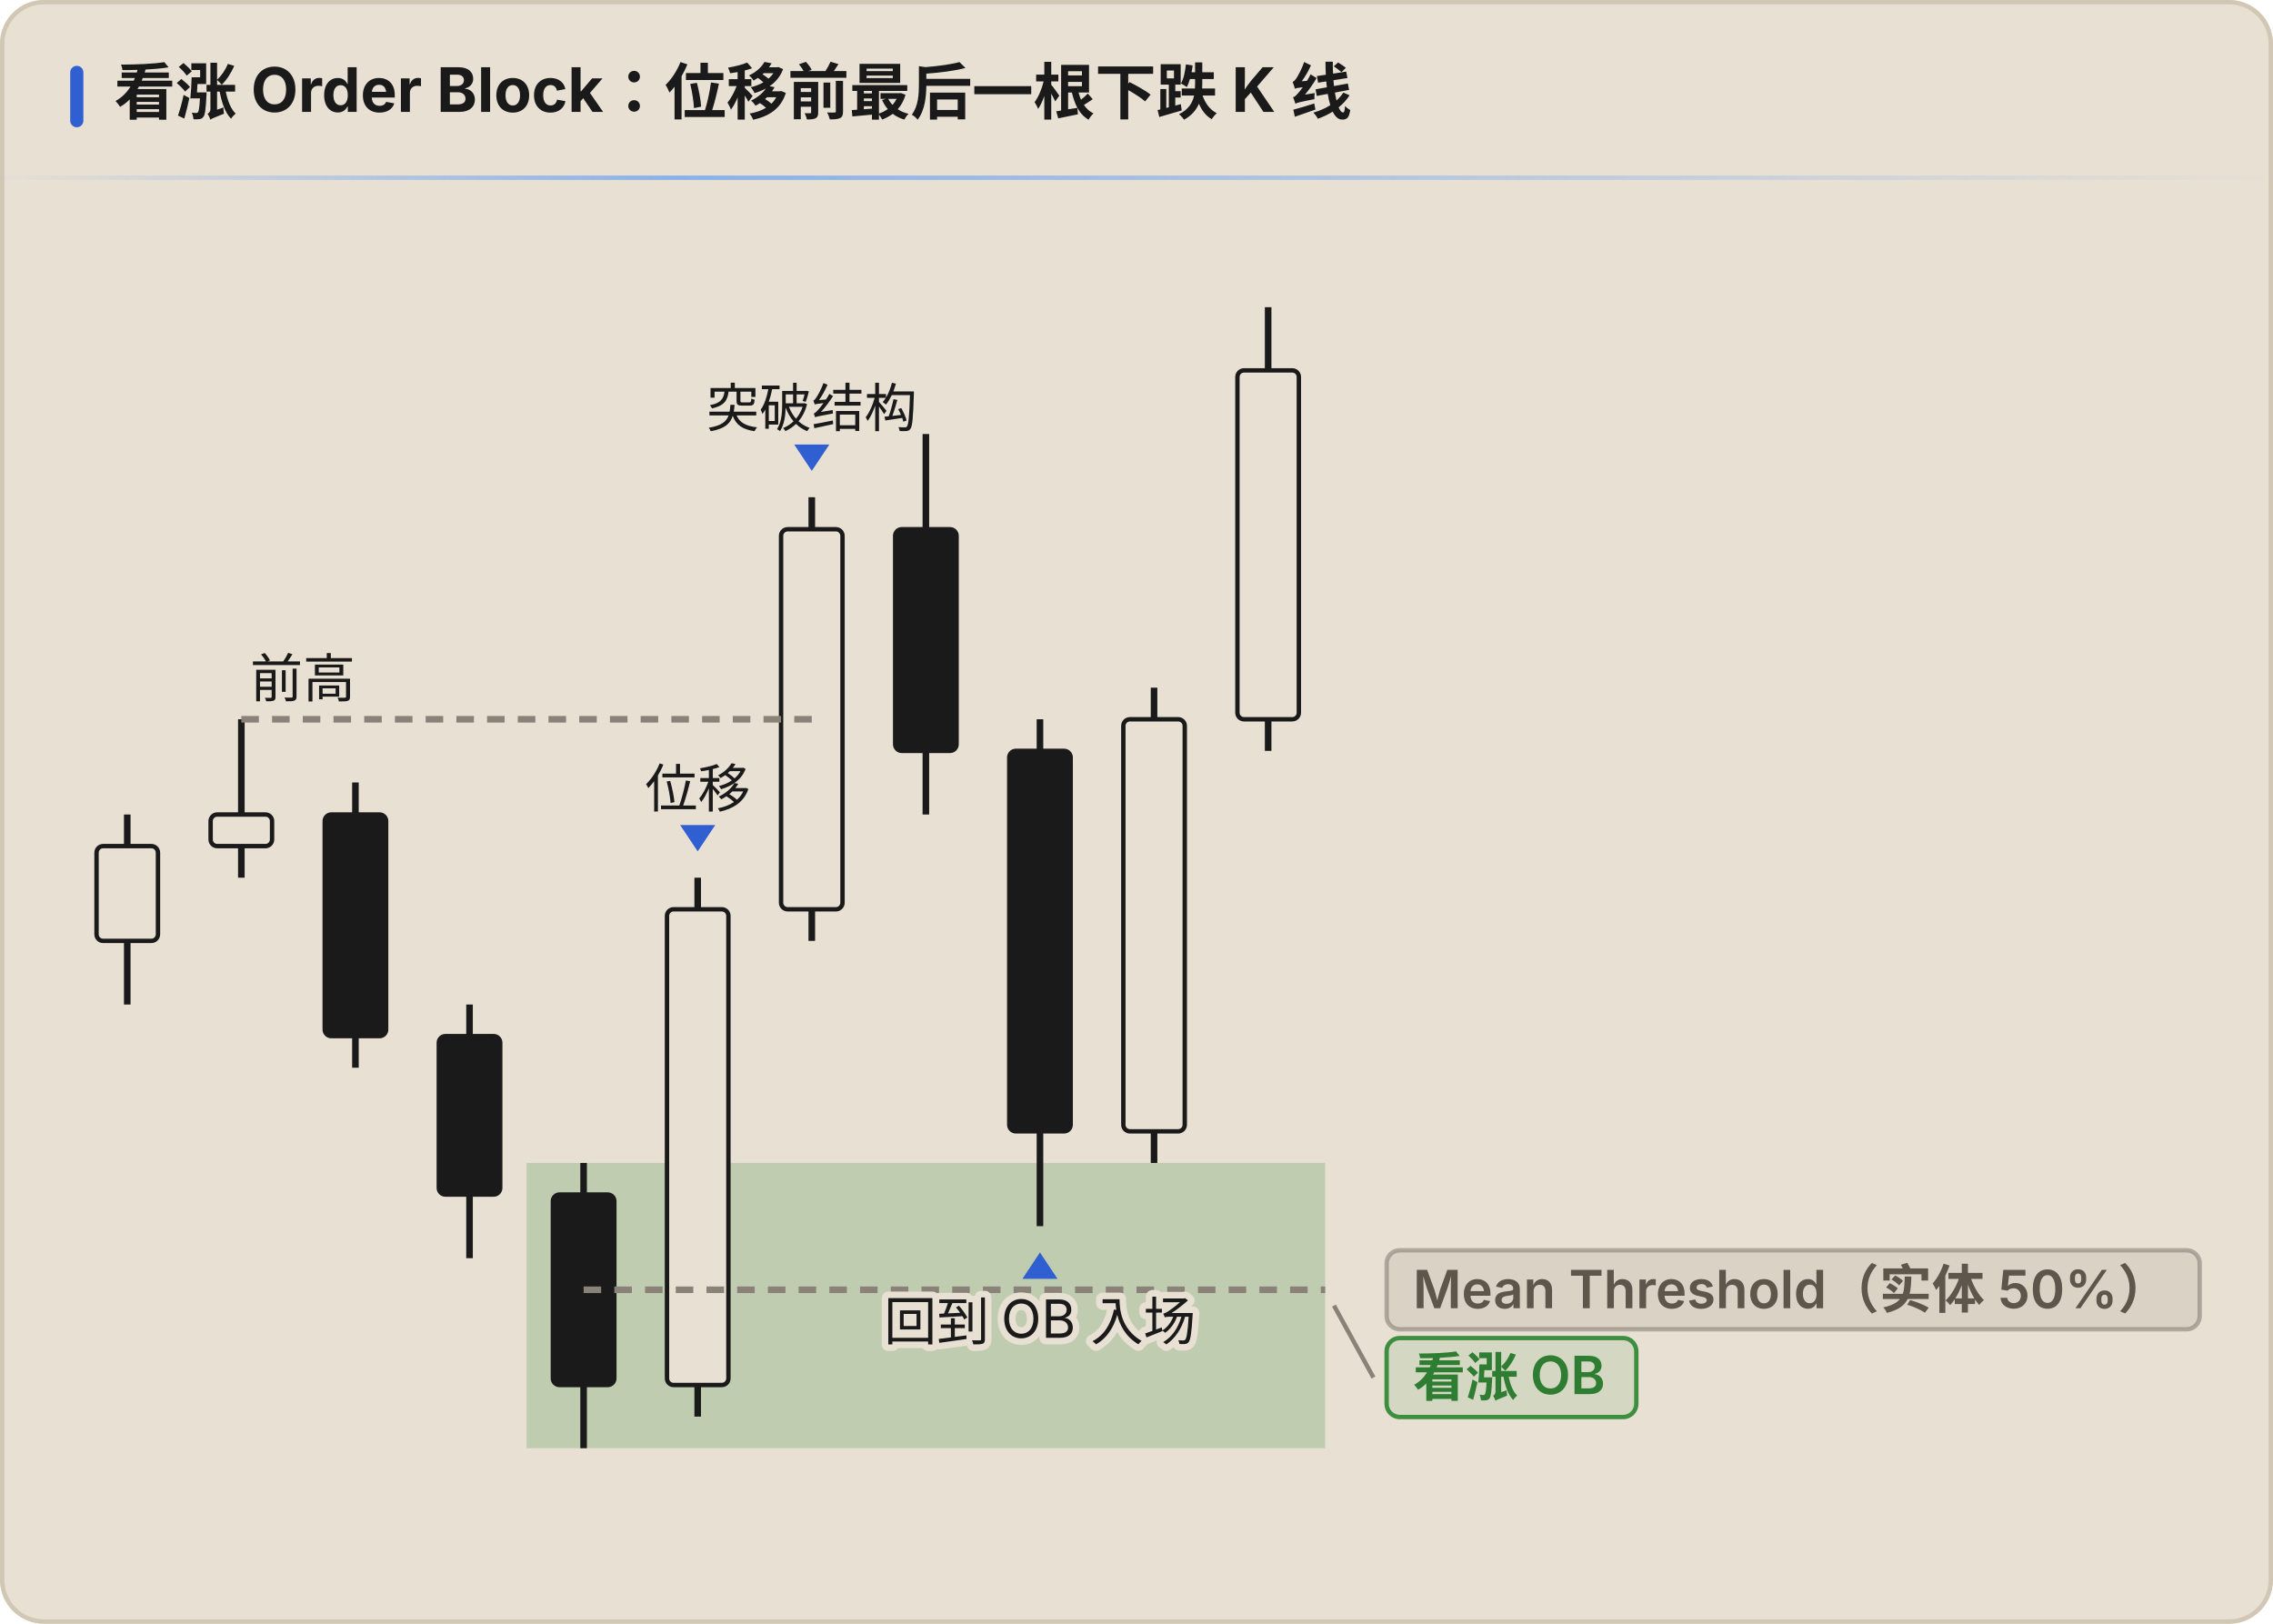
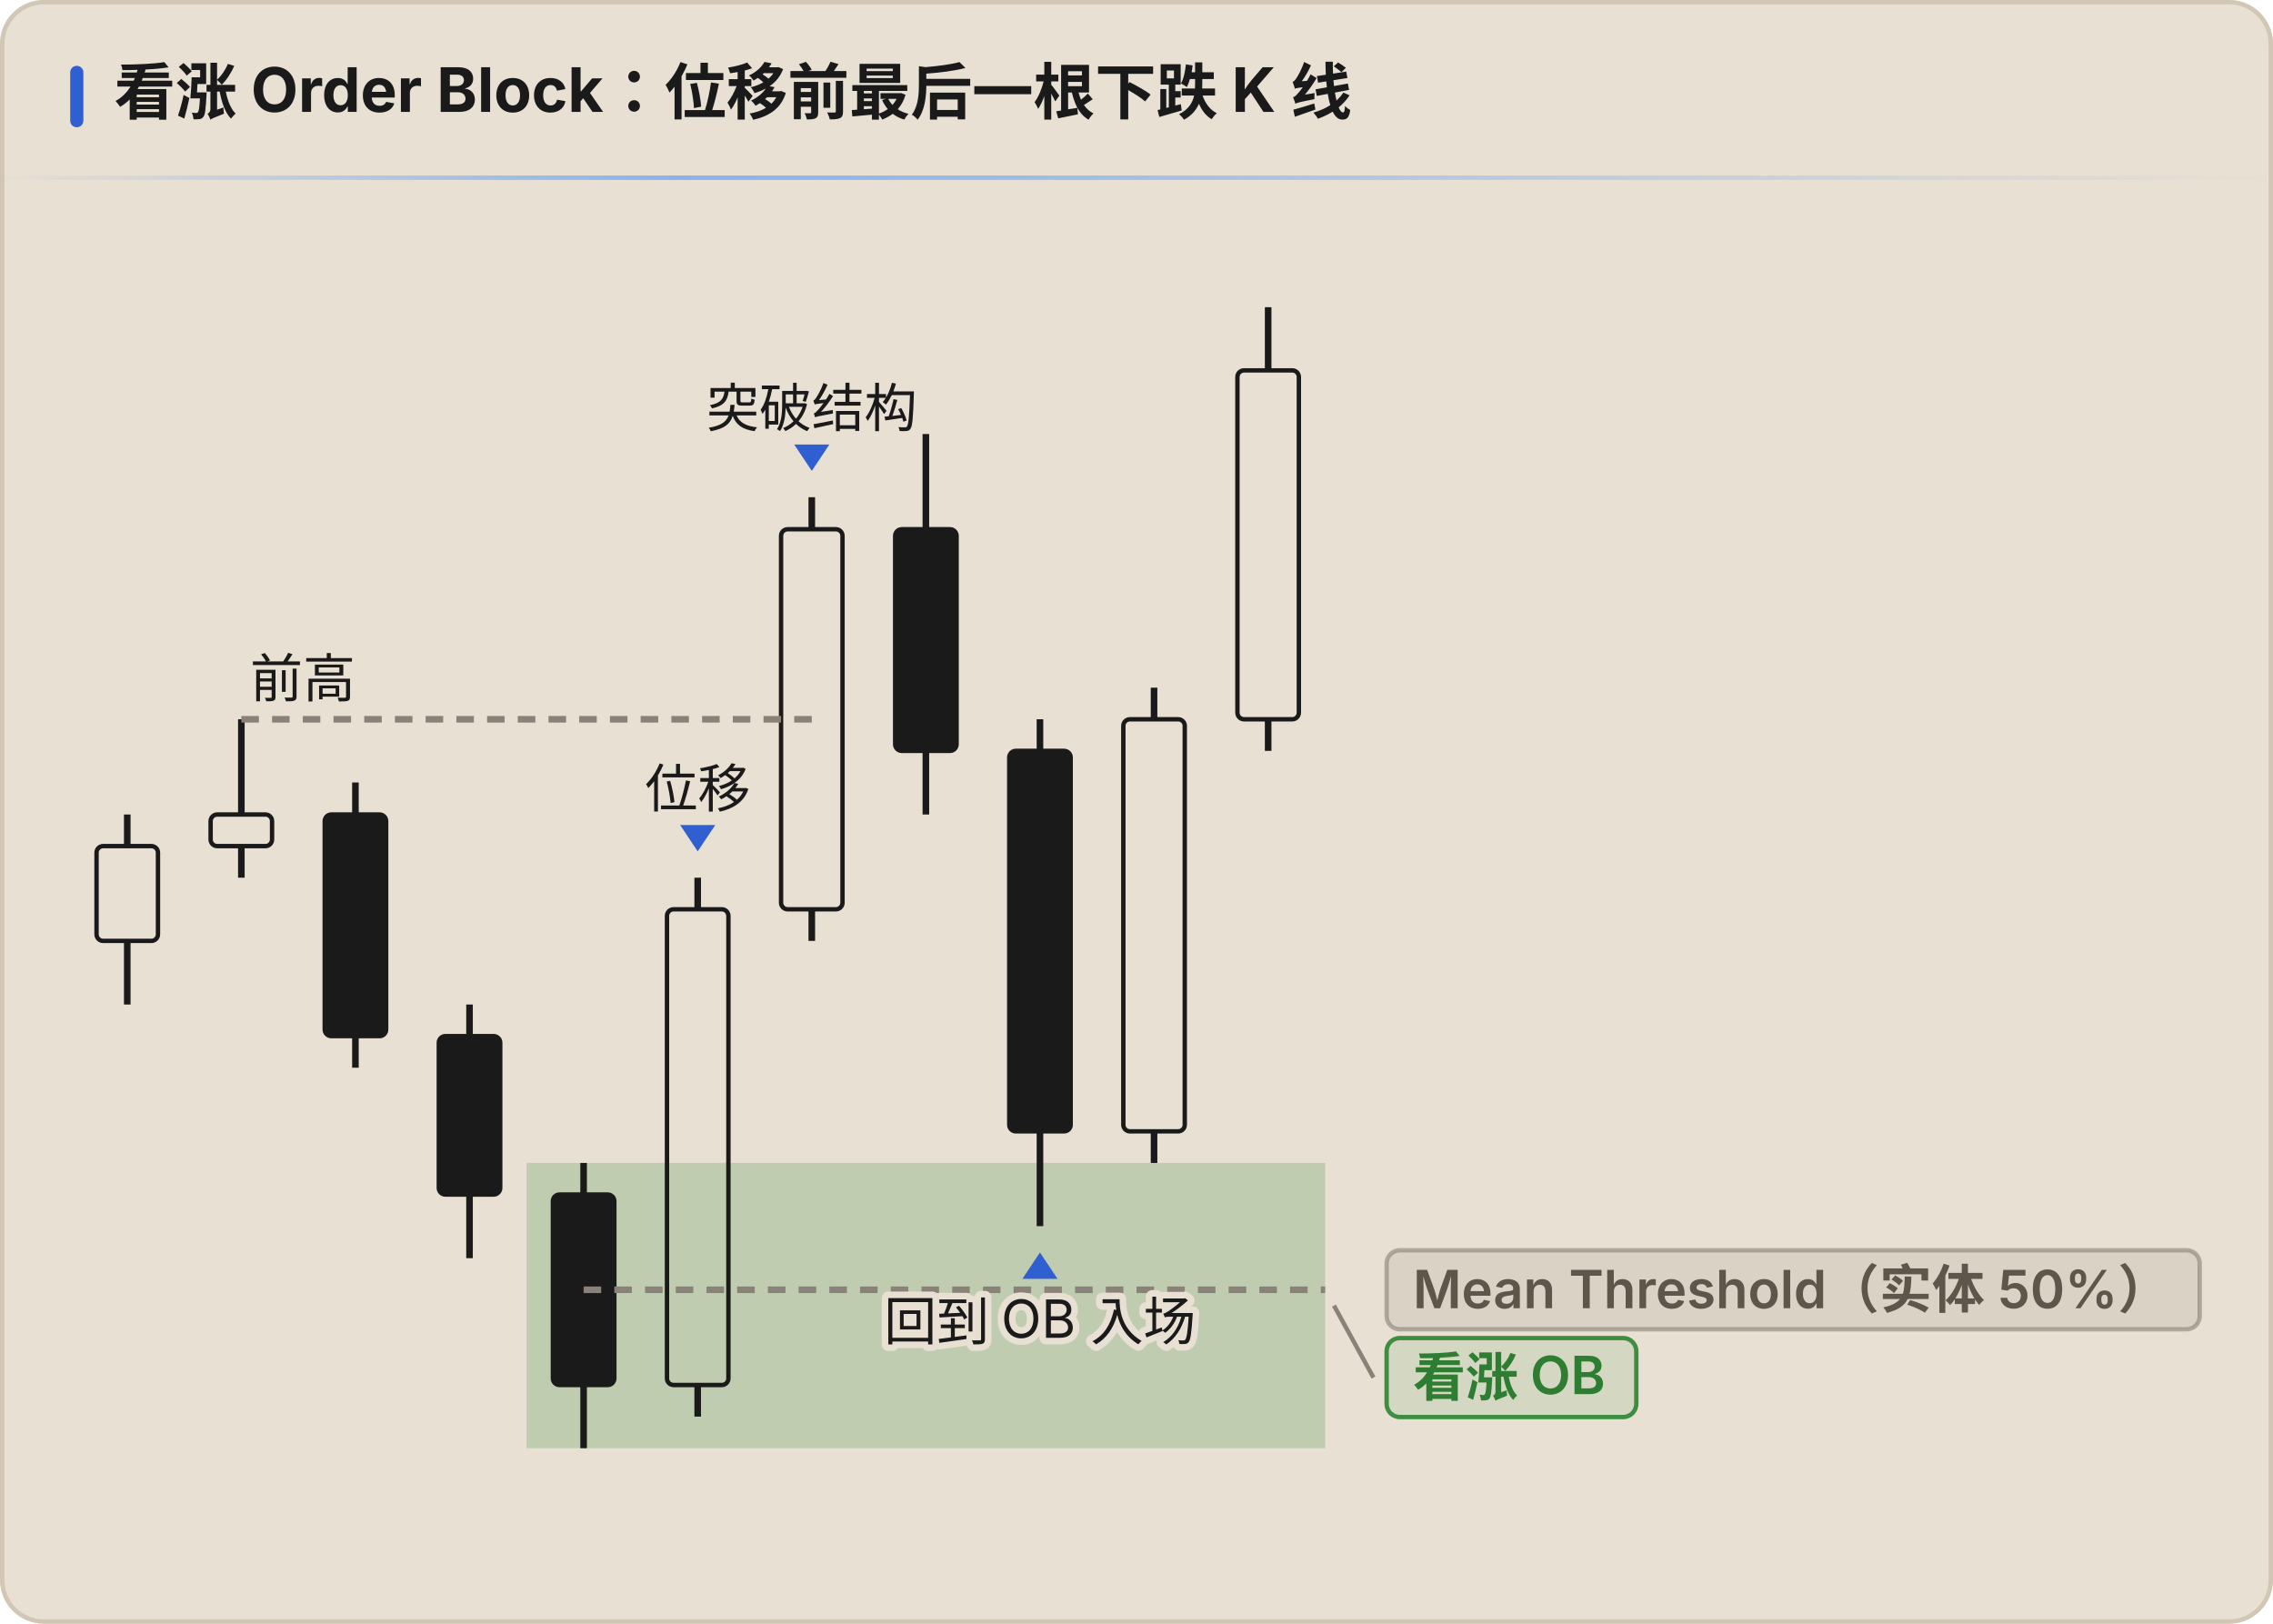
<svg xmlns="http://www.w3.org/2000/svg" width="518" height="370" viewBox="0 0 518 370" role="img" aria-label="看涨 Order Block：位移前最后一根下跌 K 线">
  <style>
  .bg { fill: url(#bg); }
  .bg-grid { stroke: none; }
  .frame { fill: none; stroke: #d2c7b5; }
  .title-mark { fill: #2f5fd0; }
  .title { fill: #1a1a1a; font-weight: 650; font-size: 14px; }
  text { font-family: -apple-system, BlinkMacSystemFont, 'PingFang SC', 'Microsoft YaHei', sans-serif; font-size: 12px; fill: #1a1a1a; paint-order: stroke; stroke: #e8e0d3; stroke-width: 3px; stroke-linejoin: round; }
  .muted { fill: #5e564b; }
  .wick { stroke-width: 1.5; }
-   .up { fill: #e8e0d3; stroke: #1a1a1a; }
+   .up { fill: none; stroke: #1a1a1a; }
  .down { fill: #1a1a1a; stroke: #1a1a1a; }
  .z-bull { fill: rgba(62, 142, 65, 0.24); stroke: none; }
  .z-bear { fill: rgba(192, 80, 77, 0.24); stroke: none; }
  .z-neutral { fill: rgba(94, 86, 75, 0.08); stroke: rgba(94, 86, 75, 0.3); stroke-dasharray: 2 3; }
-   .z-accent { fill: rgba(47, 95, 208, 0.24); stroke: none; }
+   .z-accent { fill: rgba(212, 160, 60, 0.24); stroke: none; }
  .l-neutral { stroke: #8a8278; stroke-dasharray: 4 3; }
  .l-stop { stroke: #c0504d; stroke-dasharray: 6 3; }
  .l-target { stroke: #3e8e41; stroke-dasharray: 6 3; }
  .l-entry { stroke: #2f5fd0; }
+   .l-poc { stroke: #7b3fa0; }
  .bracket { stroke: #8a8278; fill: none; }
  .grid { stroke: rgba(94, 86, 75, 0.12); stroke-dasharray: 2 4; }
-   .tick { font-family: 'DIN Alternate', 'Bahnschrift', 'Roboto Condensed', sans-serif; font-size: 11px; fill: #8a8278; stroke: none; }
+   .tick { font-family: 'DIN Alternate', 'Bahnschrift', 'Roboto Condensed', sans-serif; font-size: 11px; fill: #665e53; stroke: none; }
  .arrow { fill: #2f5fd0; stroke: none; }
  .tag rect { stroke-width: 1; }
  .tag text { stroke: none; font-weight: 600; }
  .t-neutral rect { fill: rgba(94, 86, 75, 0.1); stroke: rgba(94, 86, 75, 0.4); }
  .t-neutral text { fill: #5e564b; }
  .t-stop rect, .t-bear rect { fill: rgba(192, 80, 77, 0.12); stroke: #c0504d; }
  .t-stop text, .t-bear text { fill: #a33a37; }
  .t-target rect, .t-bull rect { fill: rgba(62, 142, 65, 0.12); stroke: #3e8e41; }
  .t-target text, .t-bull text { fill: #2e7d32; }
  .t-entry rect, .t-accent rect { fill: rgba(47, 95, 208, 0.1); stroke: #2f5fd0; }
  .t-entry text, .t-accent text { fill: #24489e; }
+   .t-key rect { fill: rgba(212, 160, 60, 0.14); stroke: #d4a03c; }
+   .t-key text { fill: #8a5a0e; }
+   .t-poc rect { fill: rgba(123, 63, 160, 0.1); stroke: #7b3fa0; }
+   .t-poc text { fill: #5e2d7d; }
  @media (prefers-color-scheme: dark) {
    .bg-grid { stroke: rgba(110, 160, 230, 0.06); }
    .frame { stroke: #1c2839; }
-     .title-mark { fill: #f0b44c; }
+     .title-mark { fill: #6c9cff; }
    .title, text { fill: #e3eaf4; }
    text { stroke: #0a111d; }
    .muted { fill: #a0b0c5; }
-     .up { fill: #0b1220; stroke: #c5d0de; }
+     .up { fill: none; stroke: #c5d0de; }
    .down { fill: #8a96a8; stroke: #8a96a8; }
    .z-bull { fill: rgba(92, 191, 96, 0.24); }
    .z-bear { fill: rgba(242, 85, 95, 0.24); }
    .z-neutral { fill: rgba(160, 176, 197, 0.08); stroke: rgba(160, 176, 197, 0.25); }
-     .z-accent { fill: rgba(240, 180, 76, 0.24); }
+     .z-accent { fill: rgba(224, 180, 90, 0.24); }
    .l-neutral, .bracket { stroke: #8293ab; }
    .l-stop { stroke: #f2555f; }
    .l-target { stroke: #5cbf60; }
-     .l-entry { stroke: #f0b44c; }
+     .l-entry { stroke: #6c9cff; }
+     .l-poc { stroke: #b58ce8; }
    .grid { stroke: #182334; }
    .tick { fill: #70829b; }
-     .arrow { fill: #f0b44c; }
+     .arrow { fill: #6c9cff; }
    .t-neutral rect { fill: rgba(160, 176, 197, 0.1); stroke: rgba(160, 176, 197, 0.45); }
    .t-neutral text { fill: #c5d0de; }
    .t-stop rect, .t-bear rect { fill: rgba(242, 85, 95, 0.16); stroke: #f2555f; }
    .t-stop text, .t-bear text { fill: #ff8f98; }
    .t-target rect, .t-bull rect { fill: rgba(92, 191, 96, 0.16); stroke: #5cbf60; }
    .t-target text, .t-bull text { fill: #9fe0a2; }
-     .t-entry rect, .t-accent rect { fill: rgba(240, 180, 76, 0.16); stroke: #f0b44c; }
-     .t-entry text, .t-accent text { fill: #ffd38a; }
+     .t-entry rect, .t-accent rect { fill: rgba(108, 156, 255, 0.16); stroke: #6c9cff; }
+     .t-entry text, .t-accent text { fill: #b3ccff; }
+     .t-key rect { fill: rgba(224, 180, 90, 0.16); stroke: #e0b45a; }
+     .t-key text { fill: #ffd38a; }
+     .t-poc rect { fill: rgba(181, 140, 232, 0.16); stroke: #b58ce8; }
+     .t-poc text { fill: #dcc6ff; }
  }
</style>
  <defs>
    <linearGradient id="bg" x1="0" y1="0" x2="0" y2="1">
      <stop offset="0" stop-color="#e8e0d3" />
      <stop offset="1" stop-color="#e8e0d3" />
    </linearGradient>
    <linearGradient id="edge" x1="0" y1="0" x2="1" y2="0">
      <stop offset="0" stop-color="#3d8bff" stop-opacity="0" />
      <stop offset="0.3" stop-color="#3d8bff" stop-opacity="0.55" />
      <stop offset="1" stop-color="#3d8bff" stop-opacity="0" />
    </linearGradient>
    <pattern id="paper" width="24" height="24" patternUnits="userSpaceOnUse">
      <path class="bg-grid" d="M24 0H0V24" fill="none" />
    </pattern>
    <filter id="glow" x="-50%" y="-10%" width="200%" height="120%">
      <feGaussianBlur stdDeviation="2.2" result="b" />
      <feMerge>
        <feMergeNode in="b" />
        <feMergeNode in="SourceGraphic" />
      </feMerge>
    </filter>
    <style>@media (prefers-color-scheme: dark) { #bg stop:first-child { stop-color: #0f1828; } #bg stop:last-child { stop-color: #070c16; } }</style>
  </defs>
  <rect class="bg" width="518" height="370" rx="10" />
  <rect width="518" height="370" rx="10" fill="url(#paper)" />
  <rect class="frame" x="0.5" y="0.5" width="517" height="369" rx="9.5" />
  <rect fill="url(#edge)" x="0" y="40" width="518" height="1" />
  <rect class="title-mark" x="16" y="15" width="3" height="14" rx="1.5" />
  <text class="title" x="26" y="26">看涨 Order Block：位移前最后一根下跌 K 线</text>
  <rect class="z-bull" x="120" y="265" width="182" height="65" />
  <g class="candles">
-     <line class="wick up" x1="29" x2="29" y1="185.6" y2="228.9" />
+     <line class="wick up" x1="29" x2="29" y1="185.6" y2="192.8" />
+     <line class="wick up" x1="29" x2="29" y1="214.4" y2="228.9" />
    <rect class="up" x="22" y="192.8" width="14" height="21.6" rx="1.5" />
-     <line class="wick up" x1="55" x2="55" y1="163.9" y2="200" />
+     <line class="wick up" x1="55" x2="55" y1="163.9" y2="185.6" />
+     <line class="wick up" x1="55" x2="55" y1="192.8" y2="200" />
    <rect class="up" x="48" y="185.6" width="14" height="7.2" rx="1.5" />
-     <line class="wick down" x1="81" x2="81" y1="178.3" y2="243.3" />
+     <line class="wick down" x1="81" x2="81" y1="178.3" y2="185.6" />
+     <line class="wick down" x1="81" x2="81" y1="236.1" y2="243.3" />
    <rect class="down" x="74" y="185.6" width="14" height="50.5" rx="1.5" />
-     <line class="wick down" x1="107" x2="107" y1="228.9" y2="286.7" />
+     <line class="wick down" x1="107" x2="107" y1="228.9" y2="236.1" />
+     <line class="wick down" x1="107" x2="107" y1="272.2" y2="286.7" />
    <rect class="down" x="100" y="236.1" width="14" height="36.1" rx="1.5" />
-     <line class="wick down" x1="133" x2="133" y1="265" y2="330" />
+     <line class="wick down" x1="133" x2="133" y1="265" y2="272.2" />
+     <line class="wick down" x1="133" x2="133" y1="315.6" y2="330" />
    <rect class="down" x="126" y="272.2" width="14" height="43.4" rx="1.5" />
-     <line class="wick up" x1="159" x2="159" y1="200" y2="322.8" />
+     <line class="wick up" x1="159" x2="159" y1="200" y2="207.2" />
+     <line class="wick up" x1="159" x2="159" y1="315.6" y2="322.8" />
    <rect class="up" x="152" y="207.2" width="14" height="108.4" rx="1.5" />
-     <line class="wick up" x1="185" x2="185" y1="113.3" y2="214.4" />
+     <line class="wick up" x1="185" x2="185" y1="113.3" y2="120.6" />
+     <line class="wick up" x1="185" x2="185" y1="207.2" y2="214.4" />
    <rect class="up" x="178" y="120.6" width="14" height="86.6" rx="1.5" />
-     <line class="wick down" x1="211" x2="211" y1="98.9" y2="185.6" />
+     <line class="wick down" x1="211" x2="211" y1="98.9" y2="120.6" />
+     <line class="wick down" x1="211" x2="211" y1="171.1" y2="185.6" />
    <rect class="down" x="204" y="120.6" width="14" height="50.5" rx="1.5" />
-     <line class="wick down" x1="237" x2="237" y1="163.9" y2="279.4" />
+     <line class="wick down" x1="237" x2="237" y1="163.9" y2="171.1" />
+     <line class="wick down" x1="237" x2="237" y1="257.8" y2="279.4" />
    <rect class="down" x="230" y="171.1" width="14" height="86.7" rx="1.5" />
-     <line class="wick up" x1="263" x2="263" y1="156.7" y2="265" />
+     <line class="wick up" x1="263" x2="263" y1="156.7" y2="163.9" />
+     <line class="wick up" x1="263" x2="263" y1="257.8" y2="265" />
    <rect class="up" x="256" y="163.9" width="14" height="93.9" rx="1.5" />
-     <line class="wick up" x1="289" x2="289" y1="70" y2="171.1" />
+     <line class="wick up" x1="289" x2="289" y1="70" y2="84.4" />
+     <line class="wick up" x1="289" x2="289" y1="163.9" y2="171.1" />
    <rect class="up" x="282" y="84.4" width="14" height="79.5" rx="1.5" />
  </g>
  <line class="l-neutral" x1="133" x2="302" y1="293.9" y2="293.9" stroke-width="1.5" />
  <line class="l-neutral" x1="55" x2="185" y1="163.9" y2="163.9" stroke-width="1.5" />
  <text x="57" y="158.9">前高</text>
  <path class="bracket" d="M304,297.5 L313,313.9" />
  <g class="tag t-bull">
    <rect x="316" y="304.9" width="56.9" height="18" rx="3" />
    <text x="322" y="313.9" dy="0.35em">看涨 OB</text>
  </g>
  <g class="tag t-neutral">
    <rect x="316" y="284.9" width="185.3" height="18" rx="3" />
    <text x="322" y="293.9" dy="0.35em">Mean Threshold（实体 50%）</text>
  </g>
  <path class="arrow" d="M159,194 l-4,-6 h8 z" />
  <text x="159" y="184" text-anchor="middle">位移</text>
  <path class="arrow" d="M185,107.3 l-4,-6 h8 z" />
  <text x="185" y="97.3" text-anchor="middle">突破结构</text>
  <path class="arrow" d="M237,285.4 l-4,6 h8 z" />
  <text x="237" y="305.4" text-anchor="middle">回到 OB 入场</text>
</svg>
